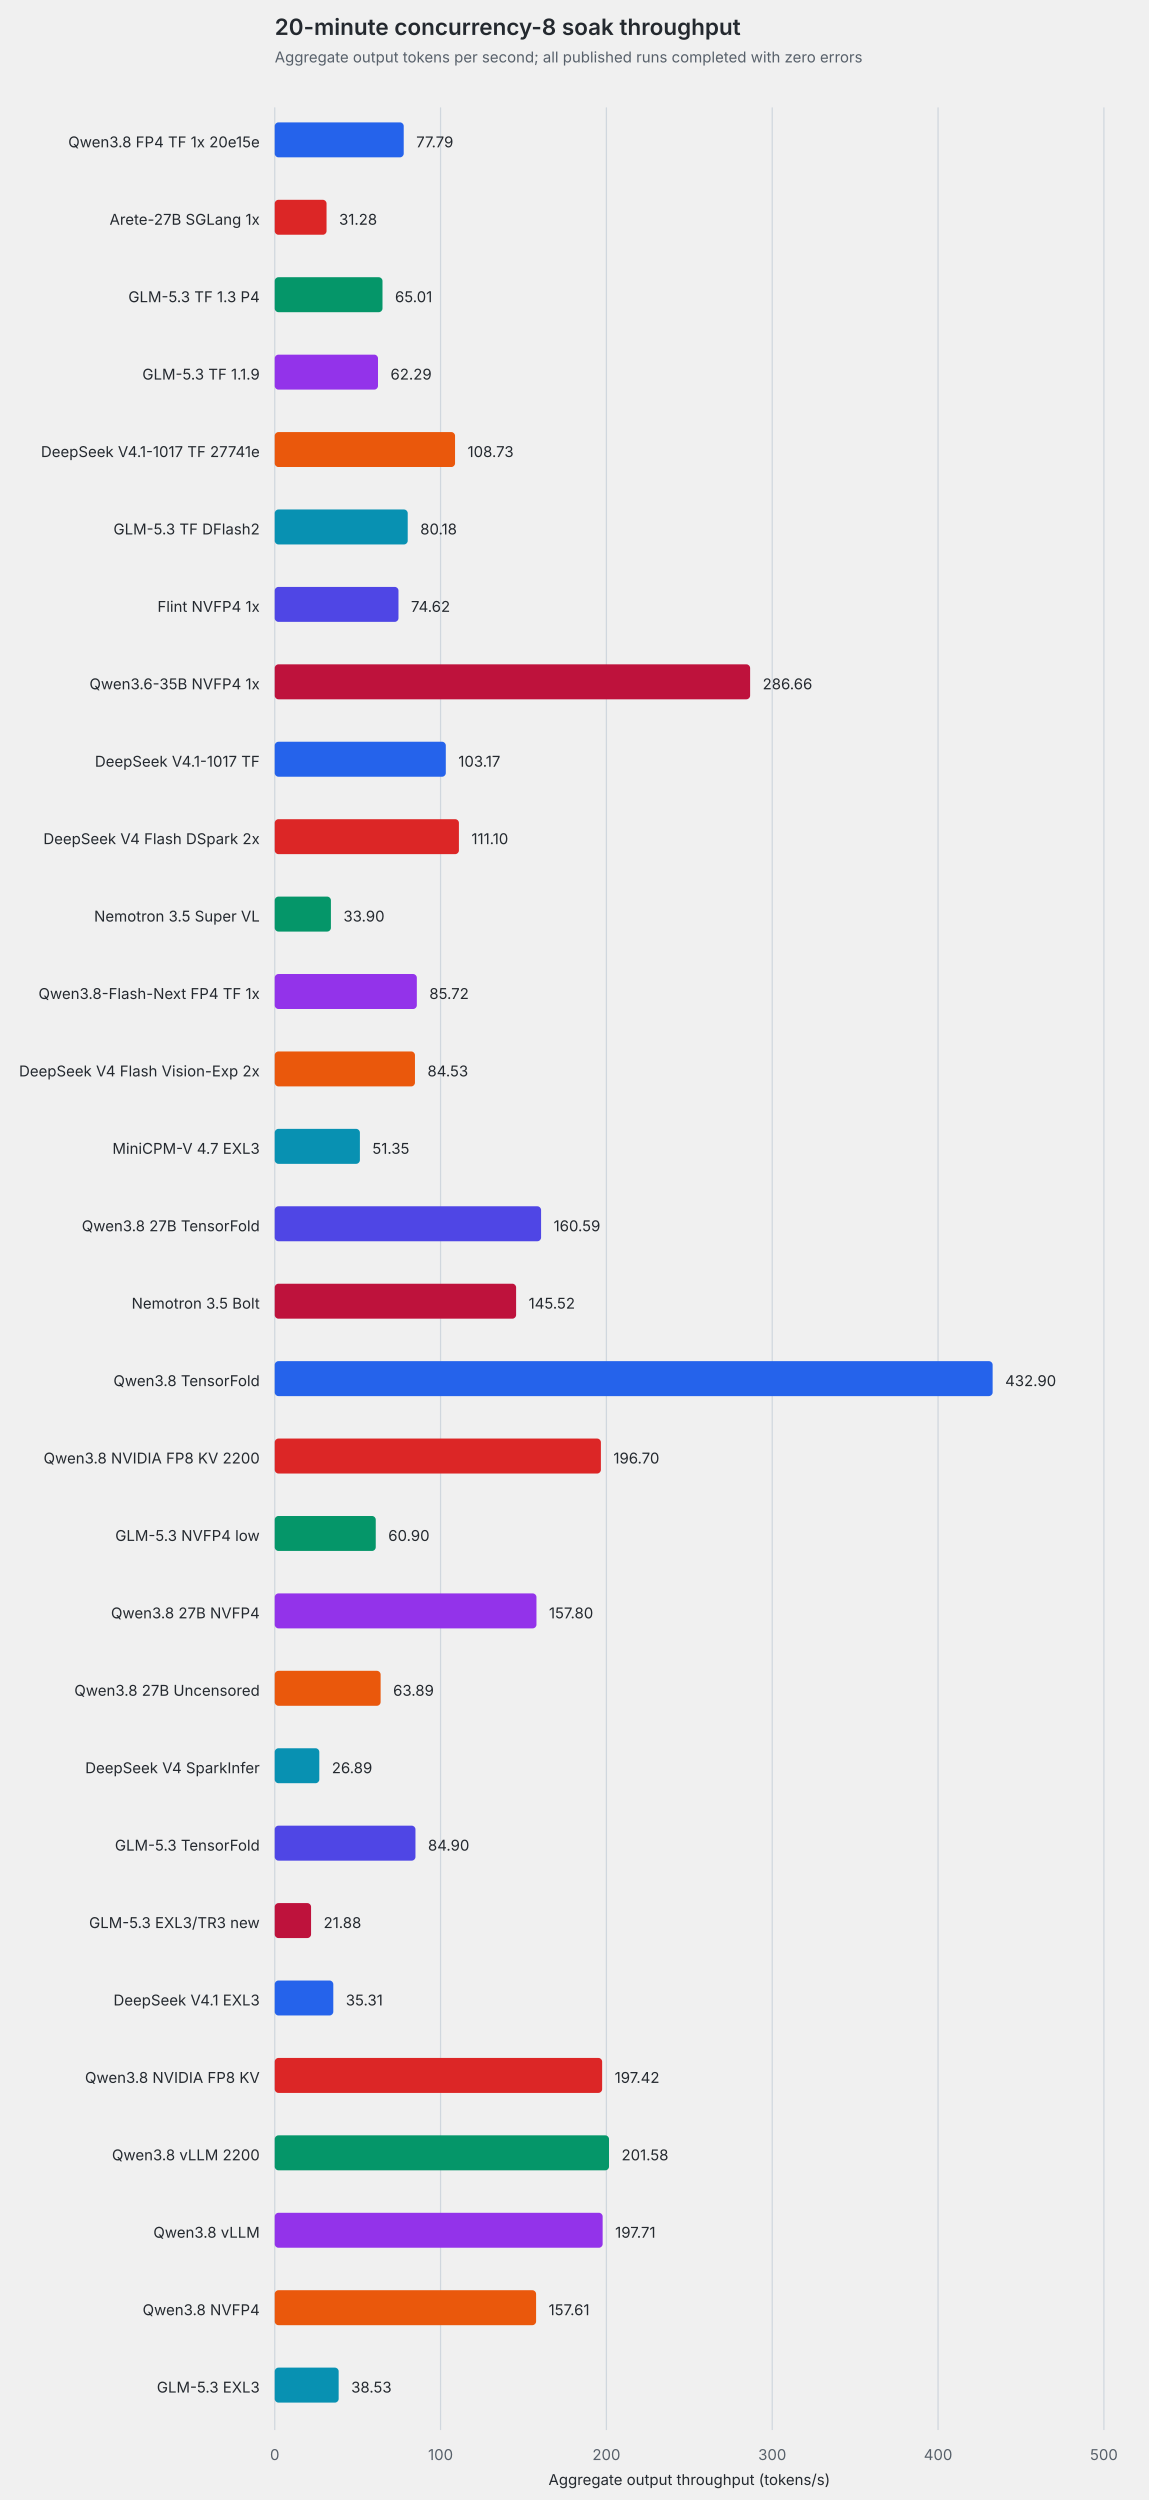
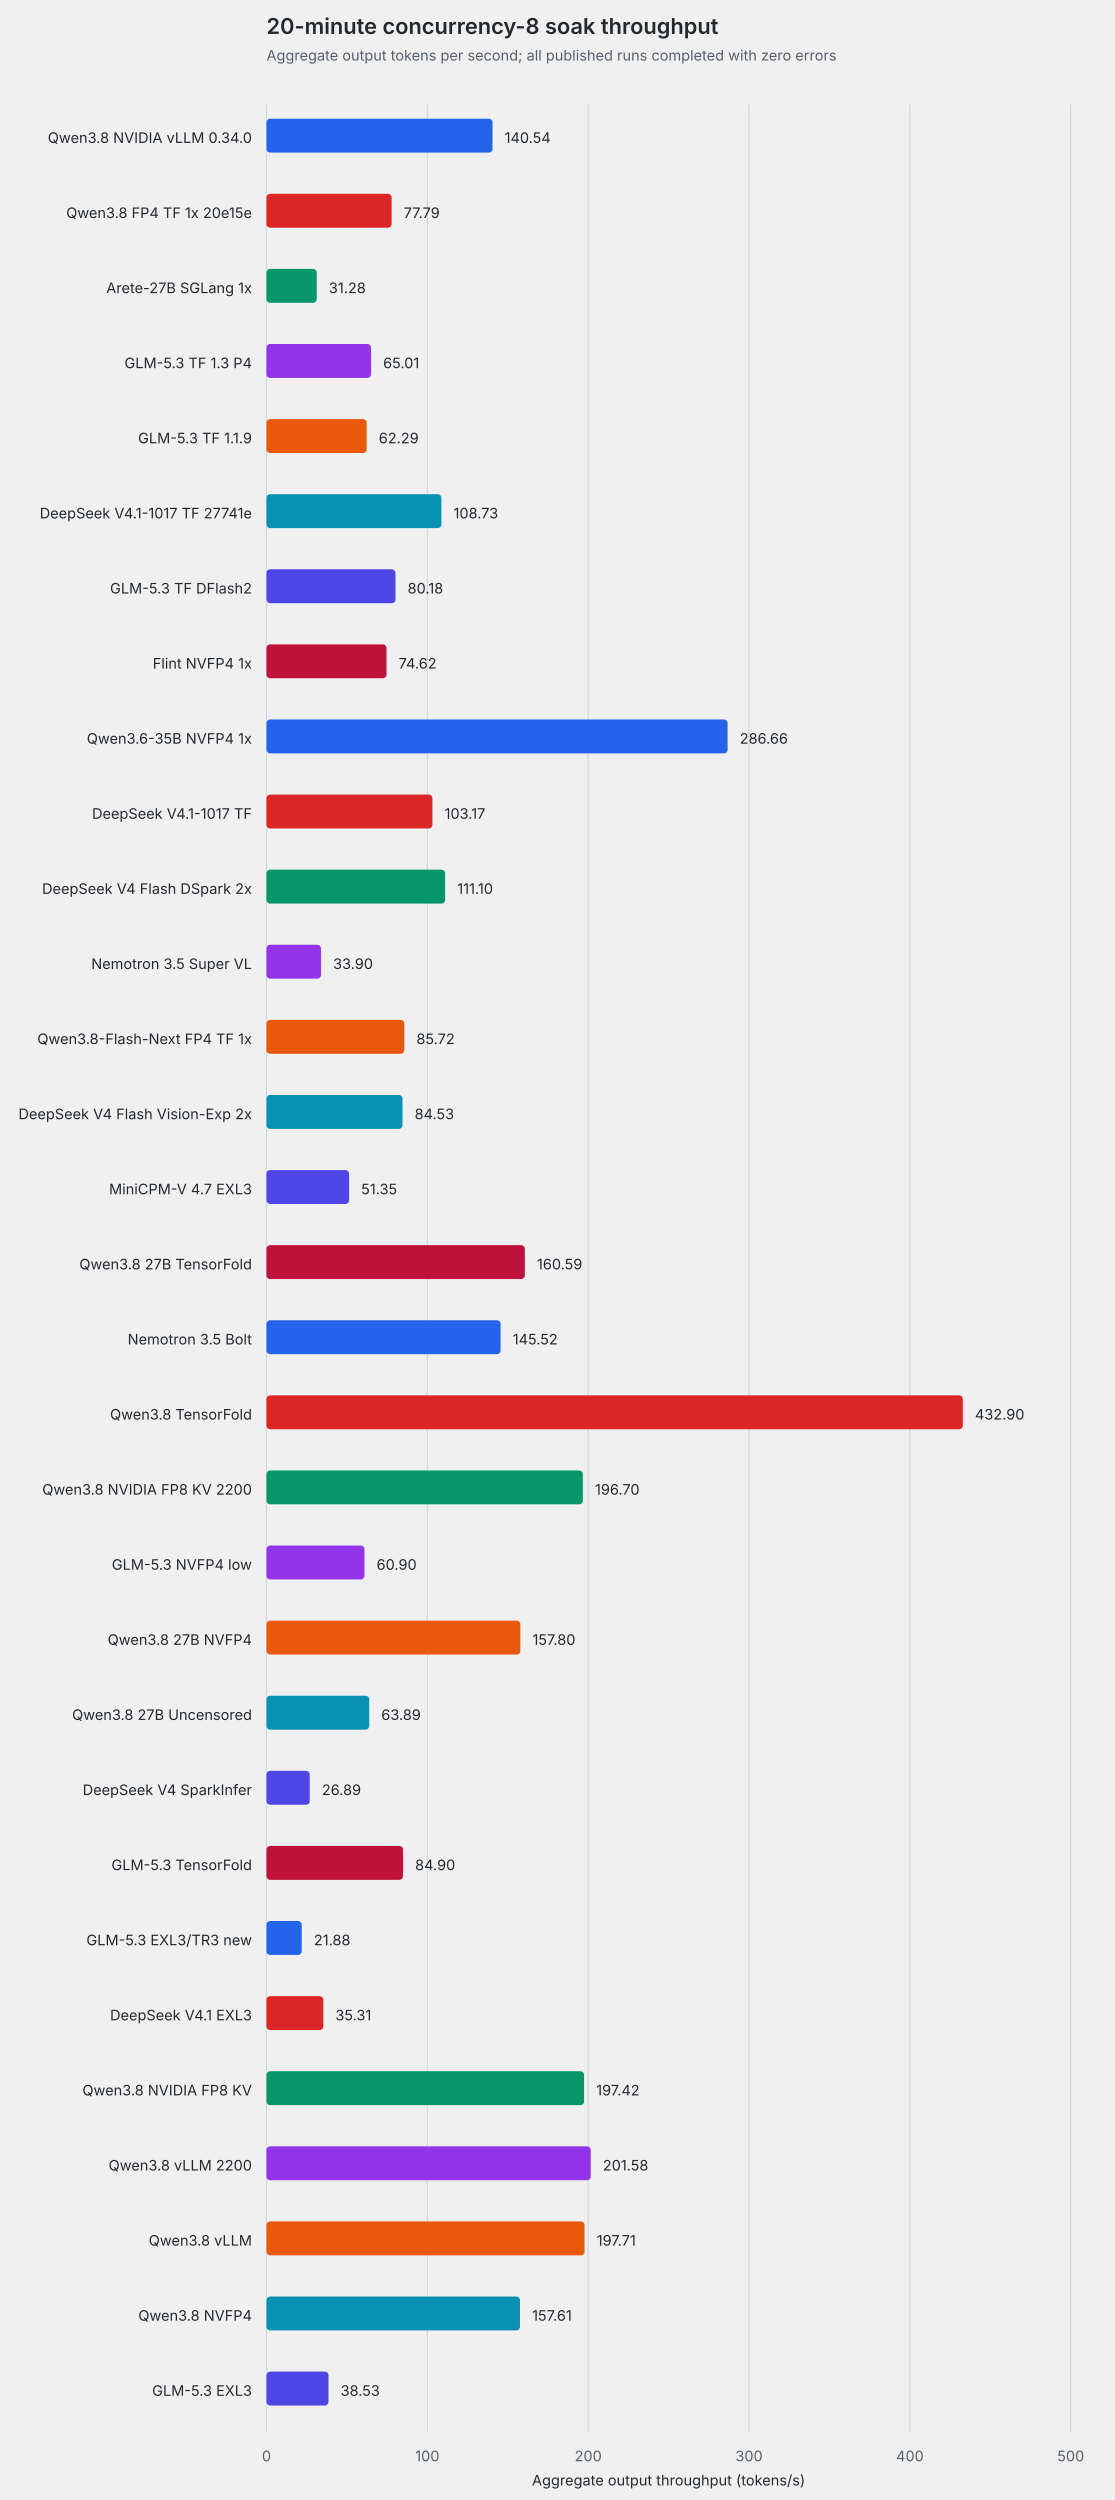
- <svg xmlns="http://www.w3.org/2000/svg" width="920" height="2002" viewBox="0 0 920 2002" role="img" aria-labelledby="title desc">
+ <svg xmlns="http://www.w3.org/2000/svg" width="920" height="2064" viewBox="0 0 920 2064" role="img" aria-labelledby="title desc">
  <style>
    :root { color-scheme: light dark; }
    text { font-family: ui-sans-serif, system-ui, -apple-system, BlinkMacSystemFont, "Segoe UI", sans-serif; fill: #24292f; font-size: 12px; }
    .title { font-size: 18px; font-weight: 600; }
    .subtitle, .tick { fill: #57606a; }
    .grid { stroke: #d0d7de; stroke-width: 1; }
    .axis { stroke: #8c959f; stroke-width: 1; }
    .series { fill: none; stroke-width: 3; stroke-linejoin: round; stroke-linecap: round; }
    .marker { stroke: #ffffff; stroke-width: 2; }
    @media (prefers-color-scheme: dark) {
      text { fill: #f0f6fc; }
      .subtitle, .tick { fill: #8c959f; }
      .grid { stroke: #30363d; }
      .axis { stroke: #6e7681; }
      .marker { stroke: #0d1117; }
    }
  </style>
  <text class="title" x="220" y="28">20-minute concurrency-8 soak throughput</text>
  <text class="subtitle" x="220" y="50">Aggregate output tokens per second; all published runs completed with zero errors</text>
-   <line class="grid" x1="220.0" y1="86" x2="220.0" y2="1946" />
-   <text class="tick" x="220.0" y="1970" text-anchor="middle">0</text>
-   <line class="grid" x1="352.8" y1="86" x2="352.8" y2="1946" />
-   <text class="tick" x="352.8" y="1970" text-anchor="middle">100</text>
-   <line class="grid" x1="485.6" y1="86" x2="485.6" y2="1946" />
-   <text class="tick" x="485.6" y="1970" text-anchor="middle">200</text>
-   <line class="grid" x1="618.4" y1="86" x2="618.4" y2="1946" />
-   <text class="tick" x="618.4" y="1970" text-anchor="middle">300</text>
-   <line class="grid" x1="751.2" y1="86" x2="751.2" y2="1946" />
-   <text class="tick" x="751.2" y="1970" text-anchor="middle">400</text>
-   <line class="grid" x1="884.0" y1="86" x2="884.0" y2="1946" />
-   <text class="tick" x="884.0" y="1970" text-anchor="middle">500</text>
-   <text x="208" y="118" text-anchor="end">Qwen3.8 FP4 TF 1x 20e15e</text>
-   <rect x="220" y="98" width="103.3" height="28" rx="3" fill="#2563eb" />
-   <text x="333.3" y="118">77.79</text>
-   <text x="208" y="180" text-anchor="end">Arete-27B SGLang 1x</text>
-   <rect x="220" y="160" width="41.5" height="28" rx="3" fill="#dc2626" />
-   <text x="271.5" y="180">31.28</text>
-   <text x="208" y="242" text-anchor="end">GLM-5.3 TF 1.3 P4</text>
-   <rect x="220" y="222" width="86.3" height="28" rx="3" fill="#059669" />
-   <text x="316.3" y="242">65.01</text>
-   <text x="208" y="304" text-anchor="end">GLM-5.3 TF 1.1.9</text>
-   <rect x="220" y="284" width="82.7" height="28" rx="3" fill="#9333ea" />
-   <text x="312.7" y="304">62.29</text>
-   <text x="208" y="366" text-anchor="end">DeepSeek V4.1-1017 TF 27741e</text>
-   <rect x="220" y="346" width="144.4" height="28" rx="3" fill="#ea580c" />
-   <text x="374.4" y="366">108.73</text>
-   <text x="208" y="428" text-anchor="end">GLM-5.3 TF DFlash2</text>
-   <rect x="220" y="408" width="106.5" height="28" rx="3" fill="#0891b2" />
-   <text x="336.5" y="428">80.18</text>
-   <text x="208" y="490" text-anchor="end">Flint NVFP4 1x</text>
-   <rect x="220" y="470" width="99.1" height="28" rx="3" fill="#4f46e5" />
-   <text x="329.1" y="490">74.62</text>
-   <text x="208" y="552" text-anchor="end">Qwen3.6-35B NVFP4 1x</text>
-   <rect x="220" y="532" width="380.7" height="28" rx="3" fill="#be123c" />
-   <text x="610.7" y="552">286.66</text>
-   <text x="208" y="614" text-anchor="end">DeepSeek V4.1-1017 TF</text>
-   <rect x="220" y="594" width="137.0" height="28" rx="3" fill="#2563eb" />
-   <text x="367.0" y="614">103.17</text>
-   <text x="208" y="676" text-anchor="end">DeepSeek V4 Flash DSpark 2x</text>
-   <rect x="220" y="656" width="147.5" height="28" rx="3" fill="#dc2626" />
-   <text x="377.5" y="676">111.10</text>
-   <text x="208" y="738" text-anchor="end">Nemotron 3.5 Super VL</text>
-   <rect x="220" y="718" width="45.0" height="28" rx="3" fill="#059669" />
-   <text x="275.0" y="738">33.90</text>
-   <text x="208" y="800" text-anchor="end">Qwen3.8-Flash-Next FP4 TF 1x</text>
-   <rect x="220" y="780" width="113.8" height="28" rx="3" fill="#9333ea" />
-   <text x="343.8" y="800">85.72</text>
-   <text x="208" y="862" text-anchor="end">DeepSeek V4 Flash Vision-Exp 2x</text>
-   <rect x="220" y="842" width="112.3" height="28" rx="3" fill="#ea580c" />
-   <text x="342.3" y="862">84.53</text>
-   <text x="208" y="924" text-anchor="end">MiniCPM-V 4.7 EXL3</text>
-   <rect x="220" y="904" width="68.2" height="28" rx="3" fill="#0891b2" />
-   <text x="298.2" y="924">51.35</text>
-   <text x="208" y="986" text-anchor="end">Qwen3.8 27B TensorFold</text>
-   <rect x="220" y="966" width="213.3" height="28" rx="3" fill="#4f46e5" />
-   <text x="443.3" y="986">160.59</text>
-   <text x="208" y="1048" text-anchor="end">Nemotron 3.5 Bolt</text>
-   <rect x="220" y="1028" width="193.3" height="28" rx="3" fill="#be123c" />
-   <text x="423.3" y="1048">145.52</text>
-   <text x="208" y="1110" text-anchor="end">Qwen3.8 TensorFold</text>
-   <rect x="220" y="1090" width="574.9" height="28" rx="3" fill="#2563eb" />
-   <text x="804.9" y="1110">432.90</text>
-   <text x="208" y="1172" text-anchor="end">Qwen3.8 NVIDIA FP8 KV 2200</text>
-   <rect x="220" y="1152" width="261.2" height="28" rx="3" fill="#dc2626" />
-   <text x="491.2" y="1172">196.70</text>
-   <text x="208" y="1234" text-anchor="end">GLM-5.3 NVFP4 low</text>
-   <rect x="220" y="1214" width="80.9" height="28" rx="3" fill="#059669" />
-   <text x="310.9" y="1234">60.90</text>
-   <text x="208" y="1296" text-anchor="end">Qwen3.8 27B NVFP4</text>
-   <rect x="220" y="1276" width="209.6" height="28" rx="3" fill="#9333ea" />
-   <text x="439.6" y="1296">157.80</text>
-   <text x="208" y="1358" text-anchor="end">Qwen3.8 27B Uncensored</text>
-   <rect x="220" y="1338" width="84.8" height="28" rx="3" fill="#ea580c" />
-   <text x="314.8" y="1358">63.89</text>
-   <text x="208" y="1420" text-anchor="end">DeepSeek V4 SparkInfer</text>
-   <rect x="220" y="1400" width="35.7" height="28" rx="3" fill="#0891b2" />
-   <text x="265.7" y="1420">26.89</text>
-   <text x="208" y="1482" text-anchor="end">GLM-5.3 TensorFold</text>
-   <rect x="220" y="1462" width="112.7" height="28" rx="3" fill="#4f46e5" />
-   <text x="342.7" y="1482">84.90</text>
-   <text x="208" y="1544" text-anchor="end">GLM-5.3 EXL3/TR3 new</text>
-   <rect x="220" y="1524" width="29.1" height="28" rx="3" fill="#be123c" />
-   <text x="259.1" y="1544">21.88</text>
-   <text x="208" y="1606" text-anchor="end">DeepSeek V4.1 EXL3</text>
-   <rect x="220" y="1586" width="46.9" height="28" rx="3" fill="#2563eb" />
-   <text x="276.9" y="1606">35.31</text>
-   <text x="208" y="1668" text-anchor="end">Qwen3.8 NVIDIA FP8 KV</text>
-   <rect x="220" y="1648" width="262.2" height="28" rx="3" fill="#dc2626" />
-   <text x="492.2" y="1668">197.42</text>
-   <text x="208" y="1730" text-anchor="end">Qwen3.8 vLLM 2200</text>
-   <rect x="220" y="1710" width="267.7" height="28" rx="3" fill="#059669" />
-   <text x="497.7" y="1730">201.58</text>
-   <text x="208" y="1792" text-anchor="end">Qwen3.8 vLLM</text>
-   <rect x="220" y="1772" width="262.6" height="28" rx="3" fill="#9333ea" />
-   <text x="492.6" y="1792">197.71</text>
-   <text x="208" y="1854" text-anchor="end">Qwen3.8 NVFP4</text>
-   <rect x="220" y="1834" width="209.3" height="28" rx="3" fill="#ea580c" />
-   <text x="439.3" y="1854">157.61</text>
-   <text x="208" y="1916" text-anchor="end">GLM-5.3 EXL3</text>
-   <rect x="220" y="1896" width="51.2" height="28" rx="3" fill="#0891b2" />
-   <text x="281.2" y="1916">38.53</text>
-   <text x="552.0" y="1990" text-anchor="middle">Aggregate output throughput (tokens/s)</text>
+   <line class="grid" x1="220.0" y1="86" x2="220.0" y2="2008" />
+   <text class="tick" x="220.0" y="2032" text-anchor="middle">0</text>
+   <line class="grid" x1="352.8" y1="86" x2="352.8" y2="2008" />
+   <text class="tick" x="352.8" y="2032" text-anchor="middle">100</text>
+   <line class="grid" x1="485.6" y1="86" x2="485.6" y2="2008" />
+   <text class="tick" x="485.6" y="2032" text-anchor="middle">200</text>
+   <line class="grid" x1="618.4" y1="86" x2="618.4" y2="2008" />
+   <text class="tick" x="618.4" y="2032" text-anchor="middle">300</text>
+   <line class="grid" x1="751.2" y1="86" x2="751.2" y2="2008" />
+   <text class="tick" x="751.2" y="2032" text-anchor="middle">400</text>
+   <line class="grid" x1="884.0" y1="86" x2="884.0" y2="2008" />
+   <text class="tick" x="884.0" y="2032" text-anchor="middle">500</text>
+   <text x="208" y="118" text-anchor="end">Qwen3.8 NVIDIA vLLM 0.34.0</text>
+   <rect x="220" y="98" width="186.6" height="28" rx="3" fill="#2563eb" />
+   <text x="416.6" y="118">140.54</text>
+   <text x="208" y="180" text-anchor="end">Qwen3.8 FP4 TF 1x 20e15e</text>
+   <rect x="220" y="160" width="103.3" height="28" rx="3" fill="#dc2626" />
+   <text x="333.3" y="180">77.79</text>
+   <text x="208" y="242" text-anchor="end">Arete-27B SGLang 1x</text>
+   <rect x="220" y="222" width="41.5" height="28" rx="3" fill="#059669" />
+   <text x="271.5" y="242">31.28</text>
+   <text x="208" y="304" text-anchor="end">GLM-5.3 TF 1.3 P4</text>
+   <rect x="220" y="284" width="86.3" height="28" rx="3" fill="#9333ea" />
+   <text x="316.3" y="304">65.01</text>
+   <text x="208" y="366" text-anchor="end">GLM-5.3 TF 1.1.9</text>
+   <rect x="220" y="346" width="82.7" height="28" rx="3" fill="#ea580c" />
+   <text x="312.7" y="366">62.29</text>
+   <text x="208" y="428" text-anchor="end">DeepSeek V4.1-1017 TF 27741e</text>
+   <rect x="220" y="408" width="144.4" height="28" rx="3" fill="#0891b2" />
+   <text x="374.4" y="428">108.73</text>
+   <text x="208" y="490" text-anchor="end">GLM-5.3 TF DFlash2</text>
+   <rect x="220" y="470" width="106.5" height="28" rx="3" fill="#4f46e5" />
+   <text x="336.5" y="490">80.18</text>
+   <text x="208" y="552" text-anchor="end">Flint NVFP4 1x</text>
+   <rect x="220" y="532" width="99.1" height="28" rx="3" fill="#be123c" />
+   <text x="329.1" y="552">74.62</text>
+   <text x="208" y="614" text-anchor="end">Qwen3.6-35B NVFP4 1x</text>
+   <rect x="220" y="594" width="380.7" height="28" rx="3" fill="#2563eb" />
+   <text x="610.7" y="614">286.66</text>
+   <text x="208" y="676" text-anchor="end">DeepSeek V4.1-1017 TF</text>
+   <rect x="220" y="656" width="137.0" height="28" rx="3" fill="#dc2626" />
+   <text x="367.0" y="676">103.17</text>
+   <text x="208" y="738" text-anchor="end">DeepSeek V4 Flash DSpark 2x</text>
+   <rect x="220" y="718" width="147.5" height="28" rx="3" fill="#059669" />
+   <text x="377.5" y="738">111.10</text>
+   <text x="208" y="800" text-anchor="end">Nemotron 3.5 Super VL</text>
+   <rect x="220" y="780" width="45.0" height="28" rx="3" fill="#9333ea" />
+   <text x="275.0" y="800">33.90</text>
+   <text x="208" y="862" text-anchor="end">Qwen3.8-Flash-Next FP4 TF 1x</text>
+   <rect x="220" y="842" width="113.8" height="28" rx="3" fill="#ea580c" />
+   <text x="343.8" y="862">85.72</text>
+   <text x="208" y="924" text-anchor="end">DeepSeek V4 Flash Vision-Exp 2x</text>
+   <rect x="220" y="904" width="112.3" height="28" rx="3" fill="#0891b2" />
+   <text x="342.3" y="924">84.53</text>
+   <text x="208" y="986" text-anchor="end">MiniCPM-V 4.7 EXL3</text>
+   <rect x="220" y="966" width="68.2" height="28" rx="3" fill="#4f46e5" />
+   <text x="298.2" y="986">51.35</text>
+   <text x="208" y="1048" text-anchor="end">Qwen3.8 27B TensorFold</text>
+   <rect x="220" y="1028" width="213.3" height="28" rx="3" fill="#be123c" />
+   <text x="443.3" y="1048">160.59</text>
+   <text x="208" y="1110" text-anchor="end">Nemotron 3.5 Bolt</text>
+   <rect x="220" y="1090" width="193.3" height="28" rx="3" fill="#2563eb" />
+   <text x="423.3" y="1110">145.52</text>
+   <text x="208" y="1172" text-anchor="end">Qwen3.8 TensorFold</text>
+   <rect x="220" y="1152" width="574.9" height="28" rx="3" fill="#dc2626" />
+   <text x="804.9" y="1172">432.90</text>
+   <text x="208" y="1234" text-anchor="end">Qwen3.8 NVIDIA FP8 KV 2200</text>
+   <rect x="220" y="1214" width="261.2" height="28" rx="3" fill="#059669" />
+   <text x="491.2" y="1234">196.70</text>
+   <text x="208" y="1296" text-anchor="end">GLM-5.3 NVFP4 low</text>
+   <rect x="220" y="1276" width="80.9" height="28" rx="3" fill="#9333ea" />
+   <text x="310.9" y="1296">60.90</text>
+   <text x="208" y="1358" text-anchor="end">Qwen3.8 27B NVFP4</text>
+   <rect x="220" y="1338" width="209.6" height="28" rx="3" fill="#ea580c" />
+   <text x="439.6" y="1358">157.80</text>
+   <text x="208" y="1420" text-anchor="end">Qwen3.8 27B Uncensored</text>
+   <rect x="220" y="1400" width="84.8" height="28" rx="3" fill="#0891b2" />
+   <text x="314.8" y="1420">63.89</text>
+   <text x="208" y="1482" text-anchor="end">DeepSeek V4 SparkInfer</text>
+   <rect x="220" y="1462" width="35.7" height="28" rx="3" fill="#4f46e5" />
+   <text x="265.7" y="1482">26.89</text>
+   <text x="208" y="1544" text-anchor="end">GLM-5.3 TensorFold</text>
+   <rect x="220" y="1524" width="112.7" height="28" rx="3" fill="#be123c" />
+   <text x="342.7" y="1544">84.90</text>
+   <text x="208" y="1606" text-anchor="end">GLM-5.3 EXL3/TR3 new</text>
+   <rect x="220" y="1586" width="29.1" height="28" rx="3" fill="#2563eb" />
+   <text x="259.1" y="1606">21.88</text>
+   <text x="208" y="1668" text-anchor="end">DeepSeek V4.1 EXL3</text>
+   <rect x="220" y="1648" width="46.9" height="28" rx="3" fill="#dc2626" />
+   <text x="276.9" y="1668">35.31</text>
+   <text x="208" y="1730" text-anchor="end">Qwen3.8 NVIDIA FP8 KV</text>
+   <rect x="220" y="1710" width="262.2" height="28" rx="3" fill="#059669" />
+   <text x="492.2" y="1730">197.42</text>
+   <text x="208" y="1792" text-anchor="end">Qwen3.8 vLLM 2200</text>
+   <rect x="220" y="1772" width="267.7" height="28" rx="3" fill="#9333ea" />
+   <text x="497.7" y="1792">201.58</text>
+   <text x="208" y="1854" text-anchor="end">Qwen3.8 vLLM</text>
+   <rect x="220" y="1834" width="262.6" height="28" rx="3" fill="#ea580c" />
+   <text x="492.6" y="1854">197.71</text>
+   <text x="208" y="1916" text-anchor="end">Qwen3.8 NVFP4</text>
+   <rect x="220" y="1896" width="209.3" height="28" rx="3" fill="#0891b2" />
+   <text x="439.3" y="1916">157.61</text>
+   <text x="208" y="1978" text-anchor="end">GLM-5.3 EXL3</text>
+   <rect x="220" y="1958" width="51.2" height="28" rx="3" fill="#4f46e5" />
+   <text x="281.2" y="1978">38.53</text>
+   <text x="552.0" y="2052" text-anchor="middle">Aggregate output throughput (tokens/s)</text>
</svg>
